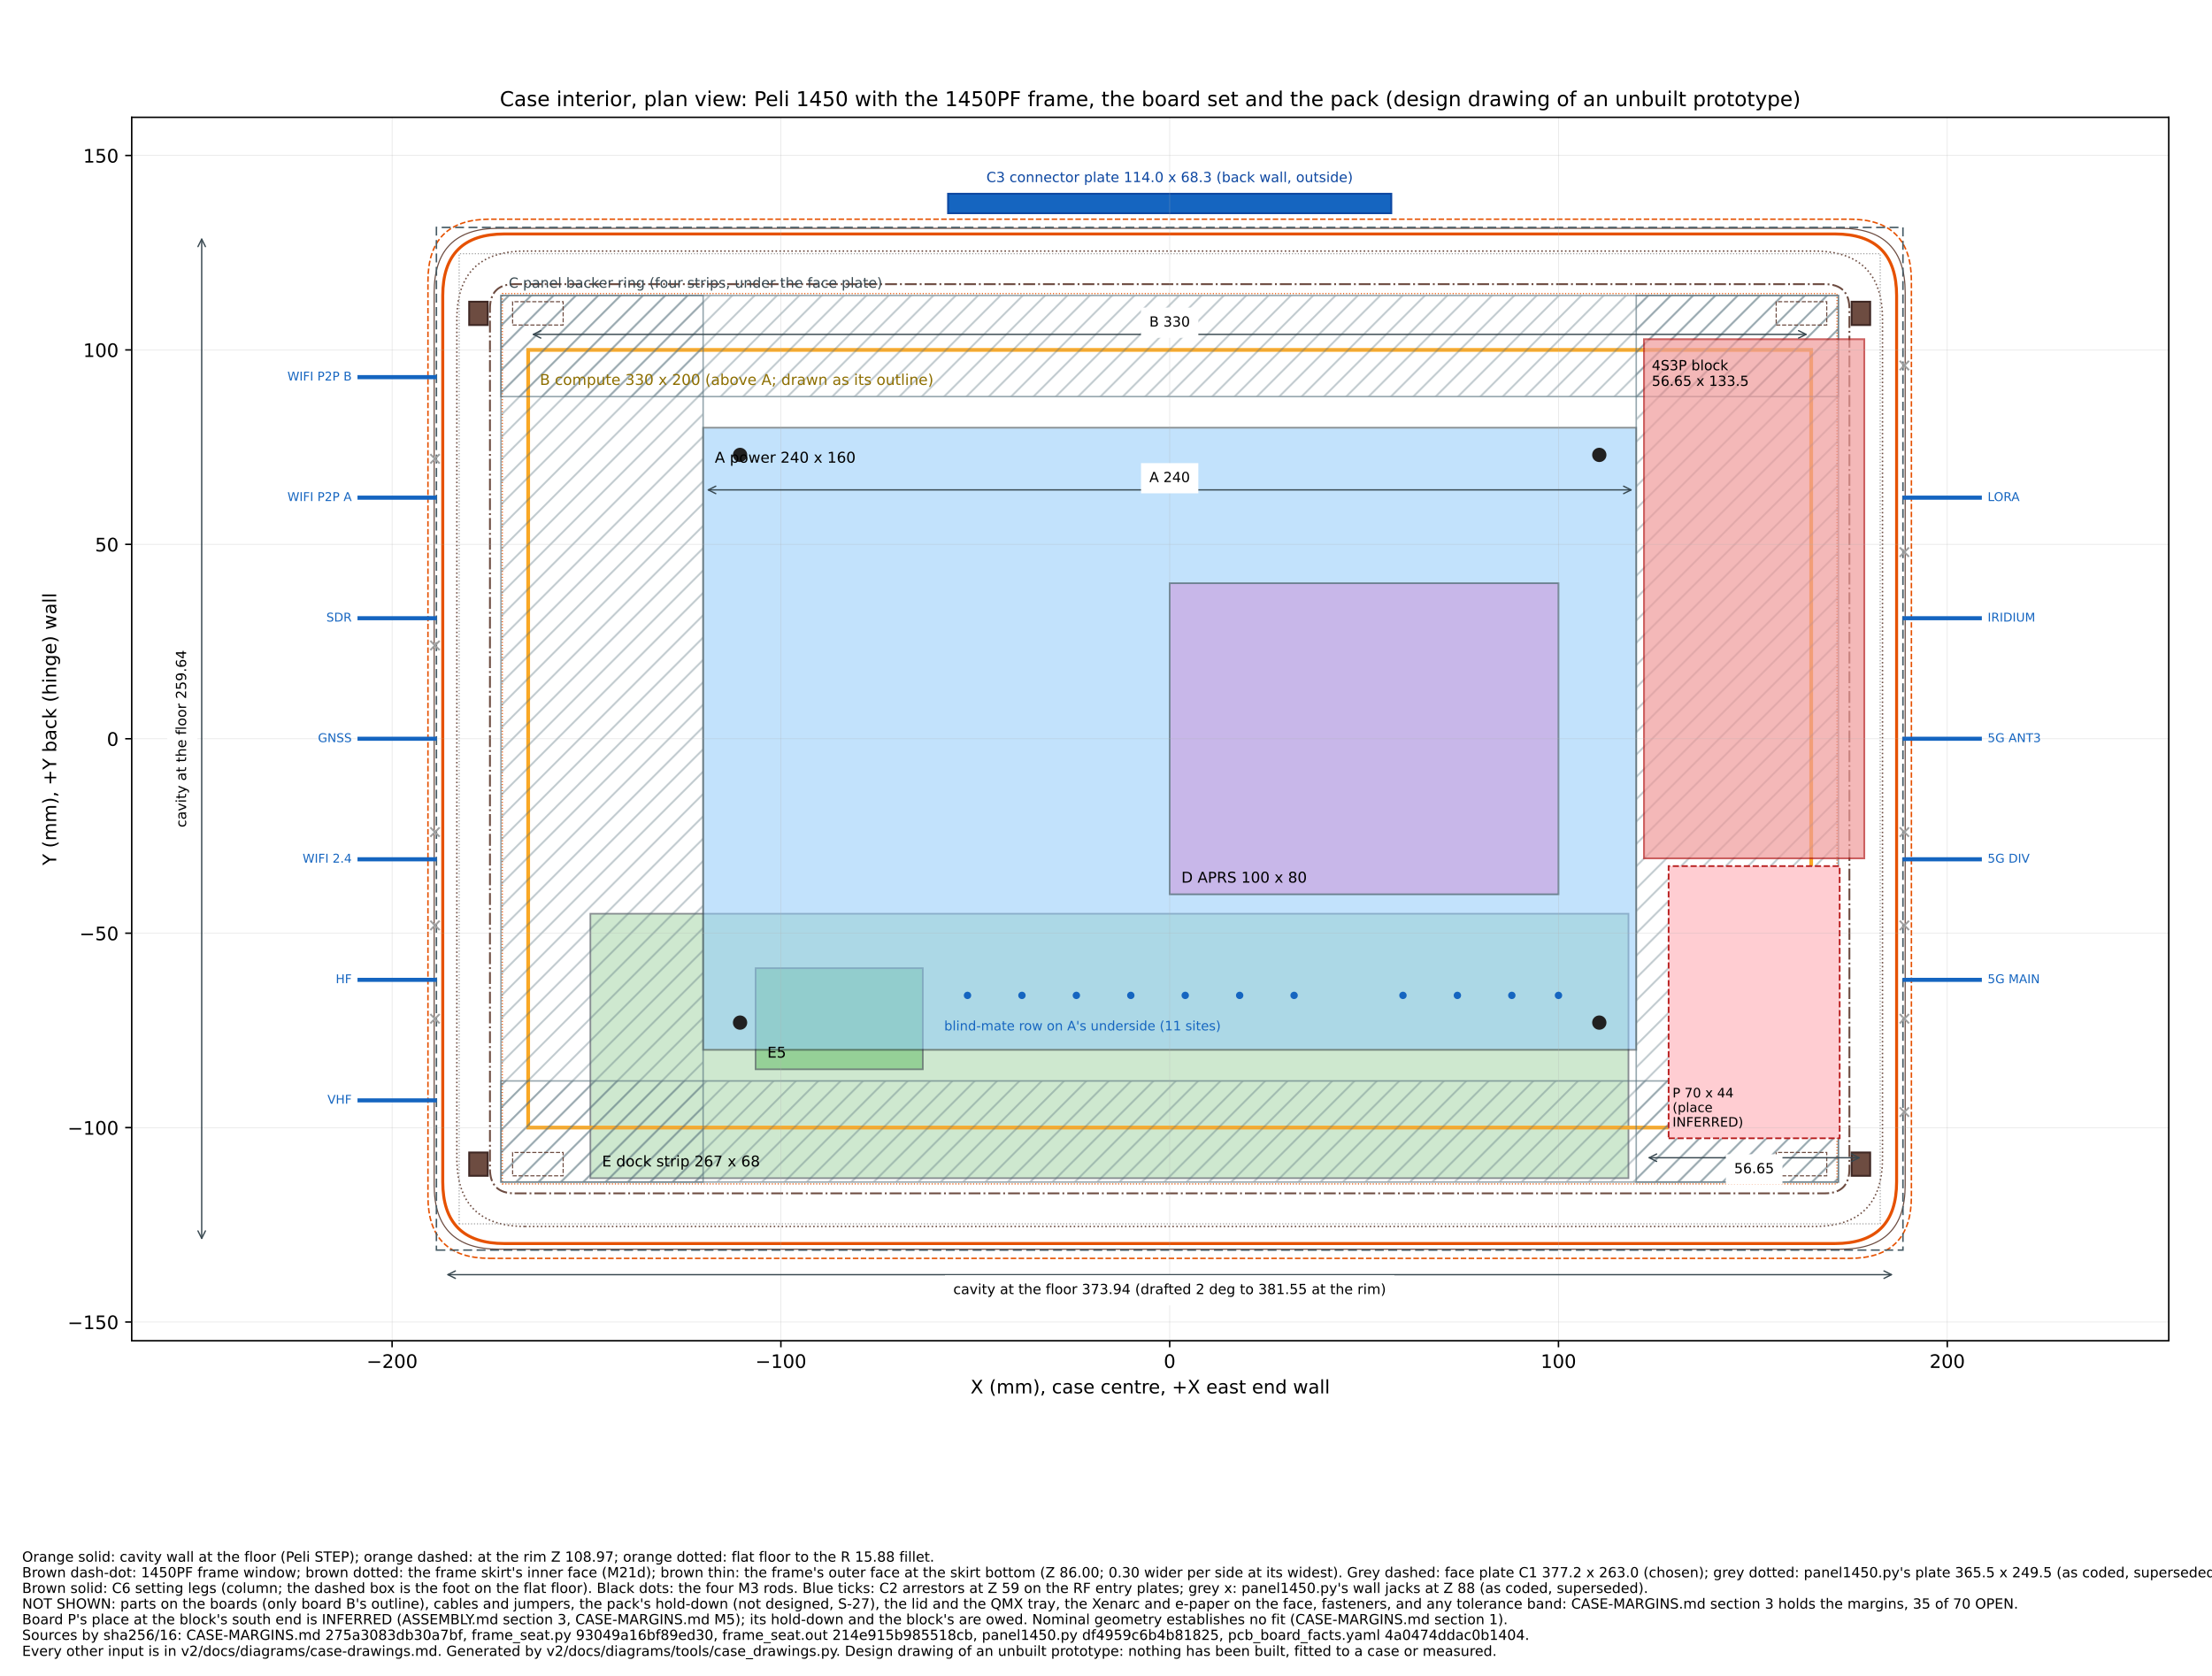
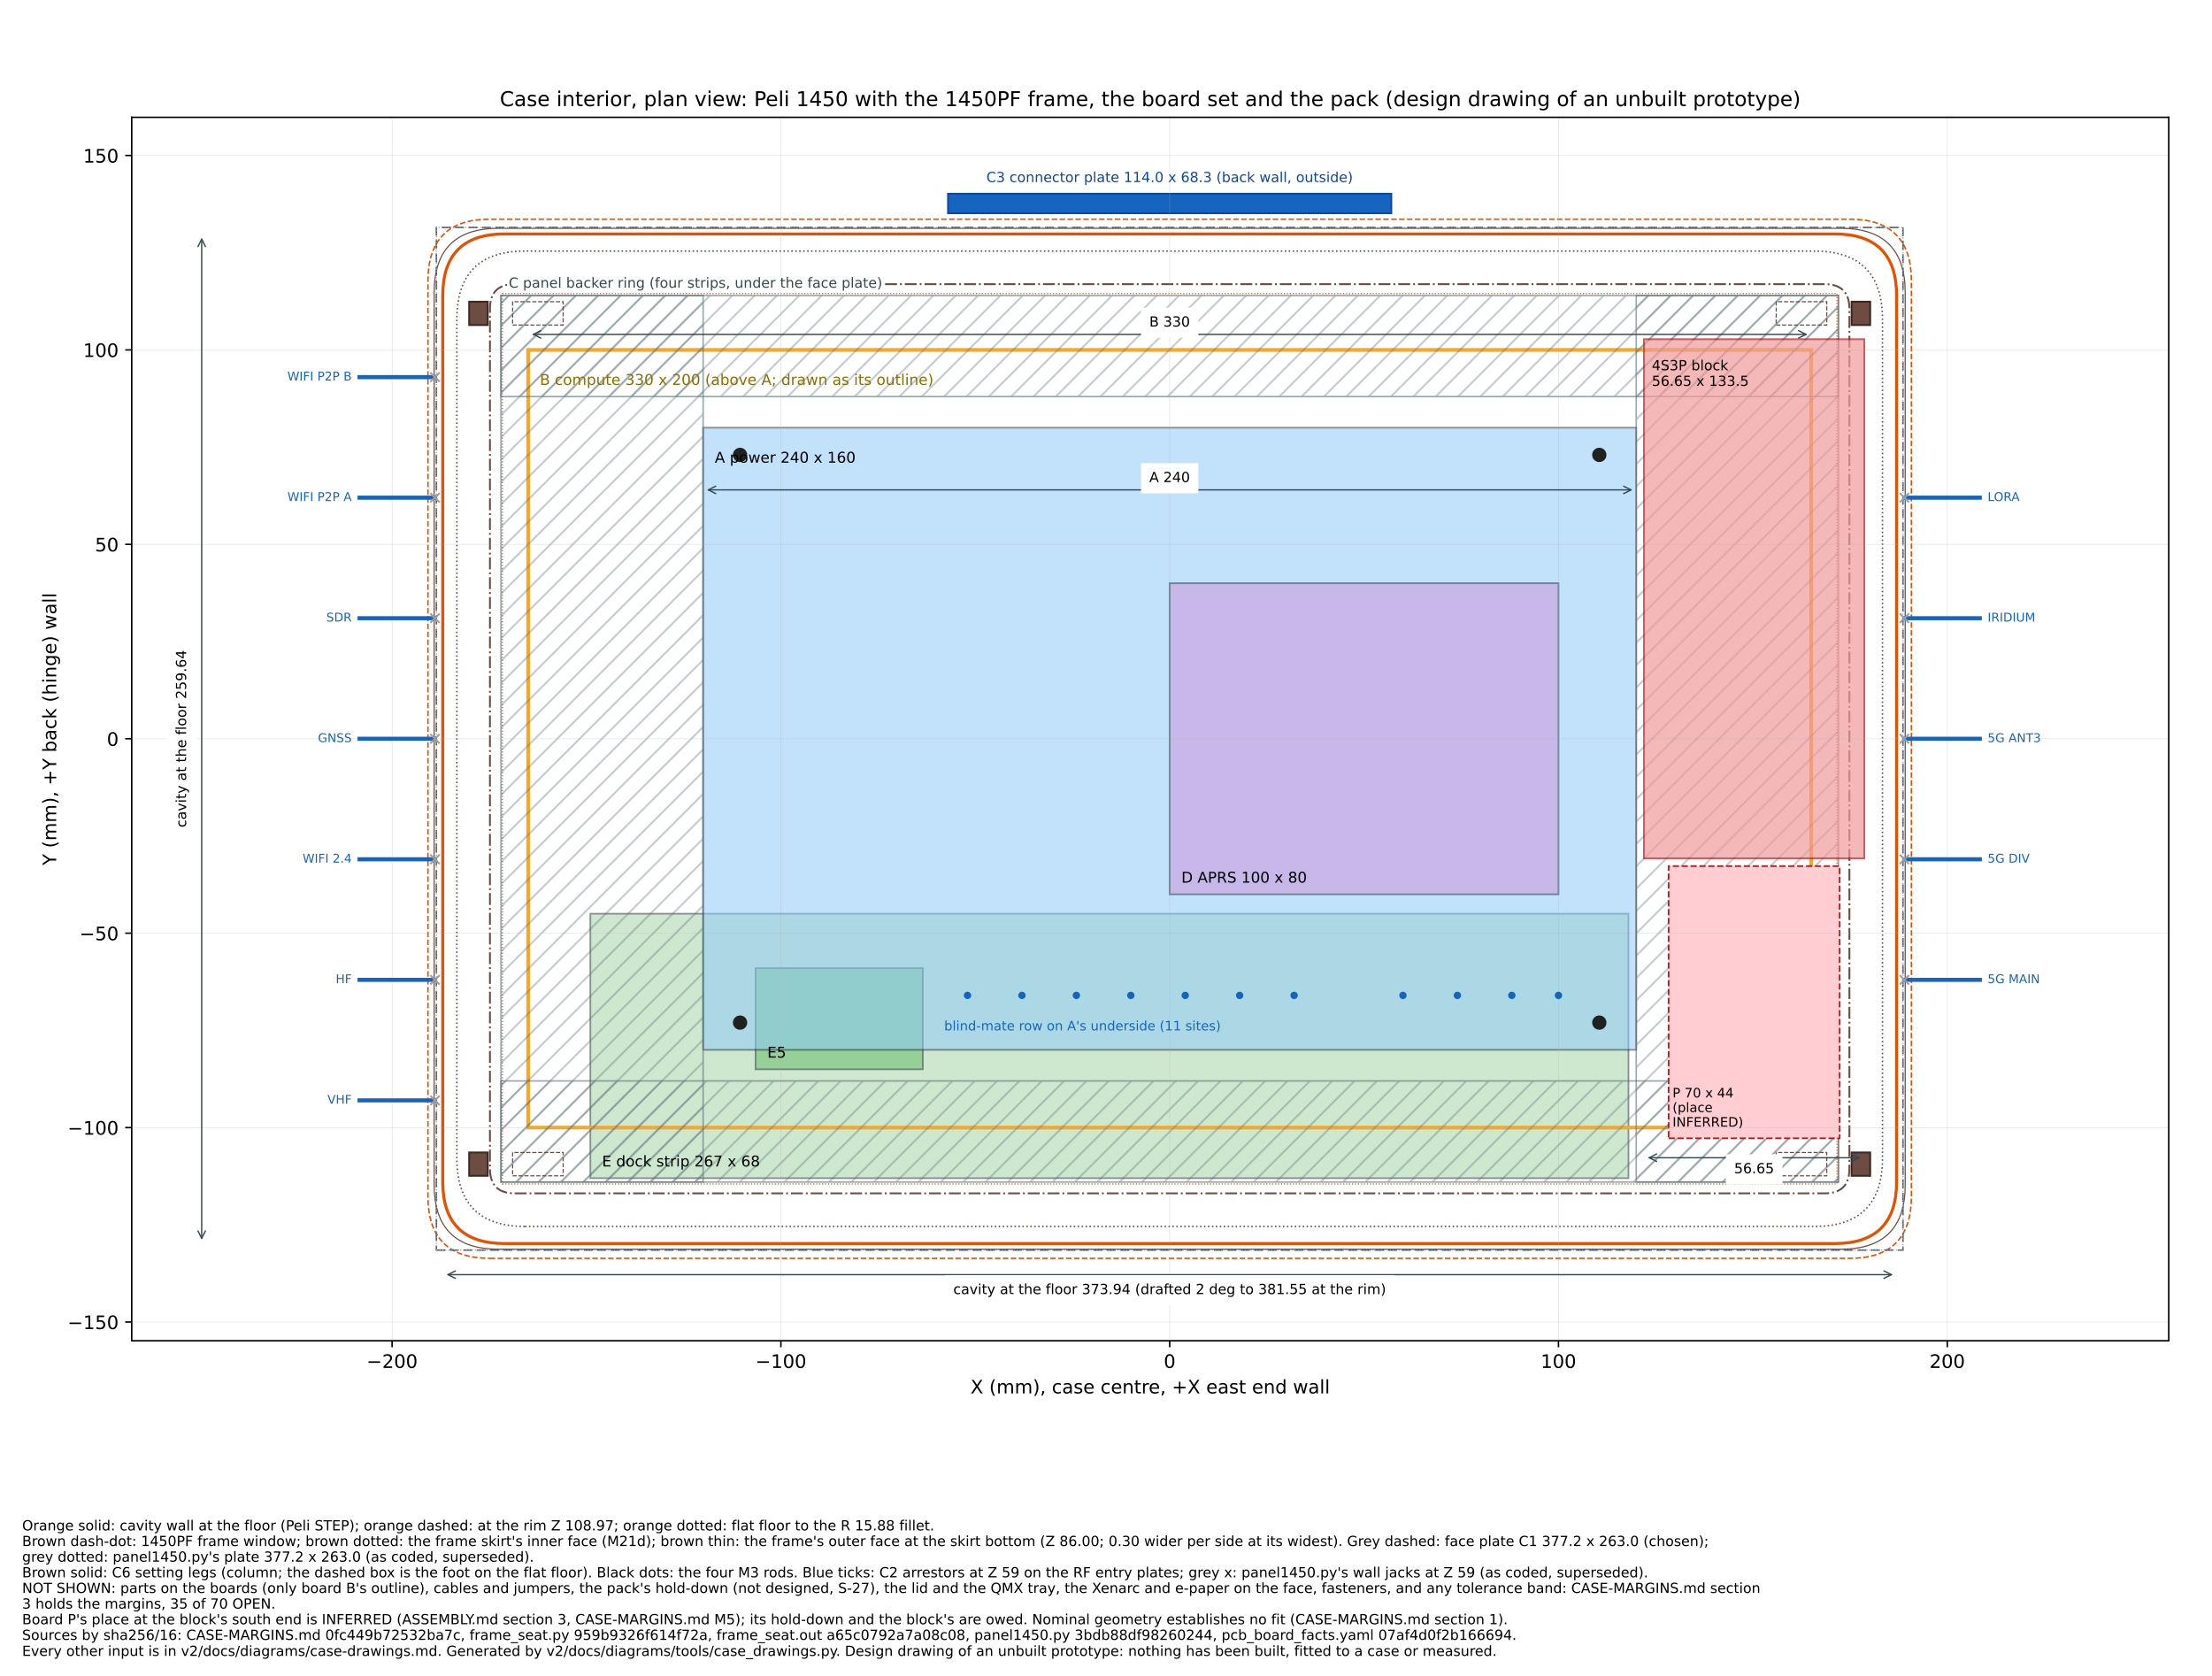
<svg xmlns="http://www.w3.org/2000/svg" xmlns:xlink="http://www.w3.org/1999/xlink" width="1188pt" height="900pt" viewBox="0 0 1188 900" version="1.1">
  <defs>
    <style type="text/css">*{stroke-linejoin: round; stroke-linecap: butt}</style>
  </defs>
  <g id="figure_1">
    <g id="patch_1">
      <path d="M 0 900  L 1188 900  L 1188 0  L 0 0  z " style="fill: #ffffff" />
    </g>
    <g id="axes_1">
      <g id="patch_2">
        <path d="M 70.74 720  L 1164.78 720  L 1164.78 63  L 70.74 63  z " style="fill: #ffffff" />
      </g>
      <g id="patch_3">
        <path d="M 270.947 667.797  L 985.454 667.797  Q 1018.613 667.797 1018.613 634.638  L 1018.613 158.802  Q 1018.613 125.643 985.454 125.643  L 270.947 125.643  Q 237.788 125.643 237.788 158.802  L 237.788 634.638  Q 237.788 667.797 270.947 667.797  L 270.947 667.797  z " clip-path="url(#p7a952f39df)" style="fill: none; stroke: #e65100; stroke-width: 1.6; stroke-linejoin: miter" />
      </g>
      <g id="patch_4">
        <path d="M 263.001 675.743  L 993.4 675.743  Q 1026.559 675.743 1026.559 642.584  L 1026.559 150.856  Q 1026.559 117.697 993.4 117.697  L 263.001 117.697  Q 229.842 117.697 229.842 150.856  L 229.842 642.584  Q 229.842 675.743 263.001 675.743  L 263.001 675.743  z " clip-path="url(#p7a952f39df)" style="fill: none; stroke-dasharray: 2.96,1.28; stroke-dashoffset: 0; stroke: #e65100; stroke-width: 0.8; stroke-linejoin: miter" />
      </g>
      <g id="patch_5">
        <path d="M 269.799 635.787  L 986.602 635.787  L 986.602 157.654  L 269.799 157.654  L 269.799 635.787  z " clip-path="url(#p7a952f39df)" style="fill: none; stroke-dasharray: 0.6,0.99; stroke-dashoffset: 0; stroke: #e65100; stroke-width: 0.6; stroke-linejoin: miter" />
      </g>
      <g id="patch_6">
        <path d="M 276.397 640.84  L 980.004 640.84  Q 993.263 640.84 993.263 627.581  L 993.263 165.86  Q 993.263 152.6 980.004 152.6  L 276.397 152.6  Q 263.138 152.6 263.138 165.86  L 263.138 627.581  Q 263.138 640.84 276.397 640.84  L 276.397 640.84  z " clip-path="url(#p7a952f39df)" style="fill: none; stroke-dasharray: 6.4,1.6,1,1.6; stroke-dashoffset: 0; stroke: #6d4c41; stroke-linejoin: miter" />
      </g>
      <g id="patch_7">
        <path d="M 281.973 658.61  L 974.428 658.61  Q 1011.033 658.61 1011.033 622.005  L 1011.033 171.435  Q 1011.033 134.831 974.428 134.831  L 281.973 134.831  Q 245.368 134.831 245.368 171.435  L 245.368 622.005  Q 245.368 658.61 281.973 658.61  L 281.973 658.61  z " clip-path="url(#p7a952f39df)" style="fill: none; stroke-dasharray: 0.8,1.32; stroke-dashoffset: 0; stroke: #6d4c41; stroke-width: 0.8; stroke-linejoin: miter" />
      </g>
      <g id="patch_8">
        <path d="M 267.648 670.825  L 988.753 670.825  Q 1023.227 670.825 1023.227 636.351  L 1023.227 157.09  Q 1023.227 122.615 988.753 122.615  L 267.648 122.615  Q 233.174 122.615 233.174 157.09  L 233.174 636.351  Q 233.174 670.825 267.648 670.825  L 267.648 670.825  z " clip-path="url(#p7a952f39df)" style="fill: none; stroke: #6d4c41; stroke-width: 0.6; stroke-linejoin: miter" />
      </g>
      <g id="patch_9">
        <path d="M 234.385 671.305  L 1022.016 671.305  L 1022.016 122.135  L 234.385 122.135  L 234.385 671.305  z " clip-path="url(#p7a952f39df)" style="fill: none; stroke-dasharray: 4.8,2.4; stroke-dashoffset: 0; stroke: #455a64; stroke-width: 0.8; stroke-linejoin: miter" />
      </g>
      <g id="patch_10">
-         <path d="M 246.6 657.211  L 1009.801 657.211  L 1009.801 136.23  L 246.6 136.23  L 246.6 657.211  z " clip-path="url(#p7a952f39df)" style="fill: none; stroke-dasharray: 0.6,0.99; stroke-dashoffset: 0; stroke: #9e9e9e; stroke-width: 0.6; stroke-linejoin: miter" />
+         <path d="M 234.385 671.305  L 1022.016 671.305  L 1022.016 122.135  L 234.385 122.135  L 234.385 671.305  z " clip-path="url(#p7a952f39df)" style="fill: none; stroke-dasharray: 0.6,0.99; stroke-dashoffset: 0; stroke: #9e9e9e; stroke-width: 0.6; stroke-linejoin: miter" />
      </g>
      <g id="patch_11">
        <path d="M 317.074 632.676  L 874.596 632.676  L 874.596 490.685  L 317.074 490.685  z " clip-path="url(#p7a952f39df)" style="fill: #a5d6a7; opacity: 0.55; stroke: #263238; stroke-width: 0.9; stroke-linejoin: miter" />
      </g>
      <g id="patch_12">
        <path d="M 405.818 574.209  L 495.606 574.209  L 495.606 519.918  L 405.818 519.918  z " clip-path="url(#p7a952f39df)" style="fill: #66bb6a; opacity: 0.55; stroke: #263238; stroke-width: 0.9; stroke-linejoin: miter" />
      </g>
      <g id="patch_13">
        <path d="M 377.628 563.768  L 878.773 563.768  L 878.773 229.672  L 377.628 229.672  z " clip-path="url(#p7a952f39df)" style="fill: #90caf9; opacity: 0.55; stroke: #263238; stroke-width: 0.9; stroke-linejoin: miter" />
      </g>
      <g id="patch_14">
        <path d="M 628.201 480.244  L 837.011 480.244  L 837.011 313.196  L 628.201 313.196  z " clip-path="url(#p7a952f39df)" style="fill: #ce93d8; opacity: 0.55; stroke: #263238; stroke-width: 0.9; stroke-linejoin: miter" />
      </g>
      <g id="patch_15">
        <path d="M 283.664 605.53  L 972.737 605.53  L 972.737 187.91  L 283.664 187.91  L 283.664 605.53  z " clip-path="url(#p7a952f39df)" style="fill: none; stroke: #f9a825; stroke-width: 2; stroke-linejoin: miter" />
      </g>
      <g id="patch_16">
        <path d="M 269.047 634.764  L 377.628 634.764  L 377.628 158.677  L 269.047 158.677  z " clip-path="url(#p7a952f39df)" style="fill: url(#hbe5edb1b39); opacity: 0.6; stroke: #546e7a; stroke-width: 0.8; stroke-linejoin: miter" />
      </g>
      <g id="patch_17">
        <path d="M 269.047 634.764  L 987.354 634.764  L 987.354 580.473  L 269.047 580.473  z " clip-path="url(#p7a952f39df)" style="fill: url(#hbe5edb1b39); opacity: 0.6; stroke: #546e7a; stroke-width: 0.8; stroke-linejoin: miter" />
      </g>
      <g id="patch_18">
        <path d="M 878.773 634.764  L 987.354 634.764  L 987.354 158.677  L 878.773 158.677  z " clip-path="url(#p7a952f39df)" style="fill: url(#hbe5edb1b39); opacity: 0.6; stroke: #546e7a; stroke-width: 0.8; stroke-linejoin: miter" />
      </g>
      <g id="patch_19">
        <path d="M 269.047 212.967  L 987.354 212.967  L 987.354 158.677  L 269.047 158.677  z " clip-path="url(#p7a952f39df)" style="fill: url(#hbe5edb1b39); opacity: 0.6; stroke: #546e7a; stroke-width: 0.8; stroke-linejoin: miter" />
      </g>
      <g id="patch_20">
        <path d="M 882.949 460.929  L 1001.24 460.929  L 1001.24 182.168  L 882.949 182.168  z " clip-path="url(#p7a952f39df)" style="fill: #ef9a9a; opacity: 0.7; stroke: #b71c1c; stroke-linejoin: miter" />
      </g>
      <g id="patch_21">
        <path d="M 896.156 611.273  L 988.032 611.273  L 988.032 465.106  L 896.156 465.106  z " clip-path="url(#p7a952f39df)" style="fill: #ffcdd2; stroke-dasharray: 3.33,1.44; stroke-dashoffset: 0; stroke: #b71c1c; stroke-width: 0.9; stroke-linejoin: miter" />
      </g>
      <g id="patch_22">
        <path d="M 397.465 552.493  C 398.351 552.493 399.201 552.141 399.828 551.514  C 400.454 550.887 400.806 550.038 400.806 549.152  C 400.806 548.266 400.454 547.416 399.828 546.789  C 399.201 546.163 398.351 545.811 397.465 545.811  C 396.579 545.811 395.729 546.163 395.103 546.789  C 394.476 547.416 394.124 548.266 394.124 549.152  C 394.124 550.038 394.476 550.887 395.103 551.514  C 395.729 552.141 396.579 552.493 397.465 552.493  z " clip-path="url(#p7a952f39df)" style="fill: #212121; stroke: #212121; stroke-linejoin: miter" />
      </g>
      <g id="patch_23">
        <path d="M 858.936 552.493  C 859.822 552.493 860.672 552.141 861.298 551.514  C 861.925 550.887 862.277 550.038 862.277 549.152  C 862.277 548.266 861.925 547.416 861.298 546.789  C 860.672 546.163 859.822 545.811 858.936 545.811  C 858.05 545.811 857.2 546.163 856.573 546.789  C 855.947 547.416 855.595 548.266 855.595 549.152  C 855.595 550.038 855.947 550.887 856.573 551.514  C 857.2 552.141 858.05 552.493 858.936 552.493  z " clip-path="url(#p7a952f39df)" style="fill: #212121; stroke: #212121; stroke-linejoin: miter" />
      </g>
      <g id="patch_24">
        <path d="M 397.465 247.63  C 398.351 247.63 399.201 247.278 399.828 246.651  C 400.454 246.025 400.806 245.175 400.806 244.289  C 400.806 243.403 400.454 242.553 399.828 241.926  C 399.201 241.3 398.351 240.948 397.465 240.948  C 396.579 240.948 395.729 241.3 395.103 241.926  C 394.476 242.553 394.124 243.403 394.124 244.289  C 394.124 245.175 394.476 246.025 395.103 246.651  C 395.729 247.278 396.579 247.63 397.465 247.63  z " clip-path="url(#p7a952f39df)" style="fill: #212121; stroke: #212121; stroke-linejoin: miter" />
      </g>
      <g id="patch_25">
        <path d="M 858.936 247.63  C 859.822 247.63 860.672 247.278 861.298 246.651  C 861.925 246.025 862.277 245.175 862.277 244.289  C 862.277 243.403 861.925 242.553 861.298 241.926  C 860.672 241.3 859.822 240.948 858.936 240.948  C 858.05 240.948 857.2 241.3 856.573 241.926  C 855.947 242.553 855.595 243.403 855.595 244.289  C 855.595 245.175 855.947 246.025 856.573 246.651  C 857.2 247.278 858.05 247.63 858.936 247.63  z " clip-path="url(#p7a952f39df)" style="fill: #212121; stroke: #212121; stroke-linejoin: miter" />
      </g>
      <g id="patch_26">
        <path d="M 251.987 631.423  L 261.948 631.423  L 261.948 618.894  L 251.987 618.894  z " clip-path="url(#p7a952f39df)" style="fill: #6d4c41; stroke: #3e2723; stroke-linejoin: miter" />
      </g>
      <g id="patch_27">
        <path d="M 275.311 631.423  L 302.457 631.423  L 302.457 618.894  L 275.311 618.894  L 275.311 631.423  z " clip-path="url(#p7a952f39df)" style="fill: none; stroke-dasharray: 2.22,0.96; stroke-dashoffset: 0; stroke: #6d4c41; stroke-width: 0.6; stroke-linejoin: miter" />
      </g>
      <g id="patch_28">
        <path d="M 251.987 174.546  L 261.948 174.546  L 261.948 162.018  L 251.987 162.018  z " clip-path="url(#p7a952f39df)" style="fill: #6d4c41; stroke: #3e2723; stroke-linejoin: miter" />
      </g>
      <g id="patch_29">
        <path d="M 275.311 174.546  L 302.457 174.546  L 302.457 162.018  L 275.311 162.018  L 275.311 174.546  z " clip-path="url(#p7a952f39df)" style="fill: none; stroke-dasharray: 2.22,0.96; stroke-dashoffset: 0; stroke: #6d4c41; stroke-width: 0.6; stroke-linejoin: miter" />
      </g>
      <g id="patch_30">
        <path d="M 994.453 631.423  L 1004.414 631.423  L 1004.414 618.894  L 994.453 618.894  z " clip-path="url(#p7a952f39df)" style="fill: #6d4c41; stroke: #3e2723; stroke-linejoin: miter" />
      </g>
      <g id="patch_31">
        <path d="M 953.944 631.423  L 981.09 631.423  L 981.09 618.894  L 953.944 618.894  L 953.944 631.423  z " clip-path="url(#p7a952f39df)" style="fill: none; stroke-dasharray: 2.22,0.96; stroke-dashoffset: 0; stroke: #6d4c41; stroke-width: 0.6; stroke-linejoin: miter" />
      </g>
      <g id="patch_32">
        <path d="M 994.453 174.546  L 1004.414 174.546  L 1004.414 162.018  L 994.453 162.018  z " clip-path="url(#p7a952f39df)" style="fill: #6d4c41; stroke: #3e2723; stroke-linejoin: miter" />
      </g>
      <g id="patch_33">
        <path d="M 953.944 174.546  L 981.09 174.546  L 981.09 162.018  L 953.944 162.018  L 953.944 174.546  z " clip-path="url(#p7a952f39df)" style="fill: none; stroke-dasharray: 2.22,0.96; stroke-dashoffset: 0; stroke: #6d4c41; stroke-width: 0.6; stroke-linejoin: miter" />
      </g>
      <g id="patch_34">
        <path d="M 509.179 114.493  L 747.222 114.493  L 747.222 104.052  L 509.179 104.052  z " clip-path="url(#p7a952f39df)" style="fill: #1565c0; stroke: #0d47a1; stroke-linejoin: miter" />
      </g>
      <g id="matplotlib.axis_1">
        <g id="xtick_1">
          <g id="line2d_1">
            <path d="M 210.58 720  L 210.58 63  " clip-path="url(#p7a952f39df)" style="fill: none; stroke: #b0b0b0; stroke-opacity: 0.4; stroke-width: 0.3; stroke-linecap: square" />
          </g>
          <g id="line2d_2">
            <defs>
              <path id="m7630eb2ff4" d="M 0 0  L 0 3.5  " style="stroke: #000000; stroke-width: 0.8" />
            </defs>
            <g>
              <use xlink:href="#m7630eb2ff4" x="210.58" y="720" style="stroke: #000000; stroke-width: 0.8" />
            </g>
          </g>
          <g id="text_1">
            <text style="font-size: 10px; font-family: 'DejaVu Sans'; text-anchor: middle" x="210.58" y="734.598" transform="rotate(-0 210.5804 734.5984)">−200</text>
          </g>
        </g>
        <g id="xtick_2">
          <g id="line2d_3">
            <path d="M 419.39 720  L 419.39 63  " clip-path="url(#p7a952f39df)" style="fill: none; stroke: #b0b0b0; stroke-opacity: 0.4; stroke-width: 0.3; stroke-linecap: square" />
          </g>
          <g id="line2d_4">
            <g>
              <use xlink:href="#m7630eb2ff4" x="419.39" y="720" style="stroke: #000000; stroke-width: 0.8" />
            </g>
          </g>
          <g id="text_2">
            <text style="font-size: 10px; font-family: 'DejaVu Sans'; text-anchor: middle" x="419.39" y="734.598" transform="rotate(-0 419.3904 734.5984)">−100</text>
          </g>
        </g>
        <g id="xtick_3">
          <g id="line2d_5">
            <path d="M 628.201 720  L 628.201 63  " clip-path="url(#p7a952f39df)" style="fill: none; stroke: #b0b0b0; stroke-opacity: 0.4; stroke-width: 0.3; stroke-linecap: square" />
          </g>
          <g id="line2d_6">
            <g>
              <use xlink:href="#m7630eb2ff4" x="628.201" y="720" style="stroke: #000000; stroke-width: 0.8" />
            </g>
          </g>
          <g id="text_3">
            <text style="font-size: 10px; font-family: 'DejaVu Sans'; text-anchor: middle" x="628.201" y="734.598" transform="rotate(-0 628.2005 734.5984)">0</text>
          </g>
        </g>
        <g id="xtick_4">
          <g id="line2d_7">
            <path d="M 837.011 720  L 837.011 63  " clip-path="url(#p7a952f39df)" style="fill: none; stroke: #b0b0b0; stroke-opacity: 0.4; stroke-width: 0.3; stroke-linecap: square" />
          </g>
          <g id="line2d_8">
            <g>
              <use xlink:href="#m7630eb2ff4" x="837.011" y="720" style="stroke: #000000; stroke-width: 0.8" />
            </g>
          </g>
          <g id="text_4">
            <text style="font-size: 10px; font-family: 'DejaVu Sans'; text-anchor: middle" x="837.011" y="734.598" transform="rotate(-0 837.0106 734.5984)">100</text>
          </g>
        </g>
        <g id="xtick_5">
          <g id="line2d_9">
            <path d="M 1045.821 720  L 1045.821 63  " clip-path="url(#p7a952f39df)" style="fill: none; stroke: #b0b0b0; stroke-opacity: 0.4; stroke-width: 0.3; stroke-linecap: square" />
          </g>
          <g id="line2d_10">
            <g>
              <use xlink:href="#m7630eb2ff4" x="1045.821" y="720" style="stroke: #000000; stroke-width: 0.8" />
            </g>
          </g>
          <g id="text_5">
            <text style="font-size: 10px; font-family: 'DejaVu Sans'; text-anchor: middle" x="1045.821" y="734.598" transform="rotate(-0 1045.821 734.5984)">200</text>
          </g>
        </g>
        <g id="text_6">
          <text style="font-size: 10px; font-family: 'DejaVu Sans'; text-anchor: middle" x="617.76" y="748.277" transform="rotate(-0 617.76 748.2766)">X (mm), case centre, +X east end wall</text>
        </g>
      </g>
      <g id="matplotlib.axis_2">
        <g id="ytick_1">
          <g id="line2d_11">
            <path d="M 70.74 709.935  L 1164.78 709.935  " clip-path="url(#p7a952f39df)" style="fill: none; stroke: #b0b0b0; stroke-opacity: 0.4; stroke-width: 0.3; stroke-linecap: square" />
          </g>
          <g id="line2d_12">
            <defs>
              <path id="m3f066c2e02" d="M 0 0  L -3.5 0  " style="stroke: #000000; stroke-width: 0.8" />
            </defs>
            <g>
              <use xlink:href="#m3f066c2e02" x="70.74" y="709.935" style="stroke: #000000; stroke-width: 0.8" />
            </g>
          </g>
          <g id="text_7">
            <text style="font-size: 10px; font-family: 'DejaVu Sans'; text-anchor: end" x="63.74" y="713.735" transform="rotate(-0 63.74026 713.7346)">−150</text>
          </g>
        </g>
        <g id="ytick_2">
          <g id="line2d_13">
            <path d="M 70.74 605.53  L 1164.78 605.53  " clip-path="url(#p7a952f39df)" style="fill: none; stroke: #b0b0b0; stroke-opacity: 0.4; stroke-width: 0.3; stroke-linecap: square" />
          </g>
          <g id="line2d_14">
            <g>
              <use xlink:href="#m3f066c2e02" x="70.74" y="605.53" style="stroke: #000000; stroke-width: 0.8" />
            </g>
          </g>
          <g id="text_8">
            <text style="font-size: 10px; font-family: 'DejaVu Sans'; text-anchor: end" x="63.74" y="609.33" transform="rotate(-0 63.74026 609.3295)">−100</text>
          </g>
        </g>
        <g id="ytick_3">
          <g id="line2d_15">
            <path d="M 70.74 501.125  L 1164.78 501.125  " clip-path="url(#p7a952f39df)" style="fill: none; stroke: #b0b0b0; stroke-opacity: 0.4; stroke-width: 0.3; stroke-linecap: square" />
          </g>
          <g id="line2d_16">
            <g>
              <use xlink:href="#m3f066c2e02" x="70.74" y="501.125" style="stroke: #000000; stroke-width: 0.8" />
            </g>
          </g>
          <g id="text_9">
            <text style="font-size: 10px; font-family: 'DejaVu Sans'; text-anchor: end" x="63.74" y="504.925" transform="rotate(-0 63.74026 504.9245)">−50</text>
          </g>
        </g>
        <g id="ytick_4">
          <g id="line2d_17">
            <path d="M 70.74 396.72  L 1164.78 396.72  " clip-path="url(#p7a952f39df)" style="fill: none; stroke: #b0b0b0; stroke-opacity: 0.4; stroke-width: 0.3; stroke-linecap: square" />
          </g>
          <g id="line2d_18">
            <g>
              <use xlink:href="#m3f066c2e02" x="70.74" y="396.72" style="stroke: #000000; stroke-width: 0.8" />
            </g>
          </g>
          <g id="text_10">
            <text style="font-size: 10px; font-family: 'DejaVu Sans'; text-anchor: end" x="63.74" y="400.519" transform="rotate(-0 63.74026 400.5195)">0</text>
          </g>
        </g>
        <g id="ytick_5">
          <g id="line2d_19">
            <path d="M 70.74 292.315  L 1164.78 292.315  " clip-path="url(#p7a952f39df)" style="fill: none; stroke: #b0b0b0; stroke-opacity: 0.4; stroke-width: 0.3; stroke-linecap: square" />
          </g>
          <g id="line2d_20">
            <g>
              <use xlink:href="#m3f066c2e02" x="70.74" y="292.315" style="stroke: #000000; stroke-width: 0.8" />
            </g>
          </g>
          <g id="text_11">
            <text style="font-size: 10px; font-family: 'DejaVu Sans'; text-anchor: end" x="63.74" y="296.114" transform="rotate(-0 63.74026 296.1144)">50</text>
          </g>
        </g>
        <g id="ytick_6">
          <g id="line2d_21">
            <path d="M 70.74 187.91  L 1164.78 187.91  " clip-path="url(#p7a952f39df)" style="fill: none; stroke: #b0b0b0; stroke-opacity: 0.4; stroke-width: 0.3; stroke-linecap: square" />
          </g>
          <g id="line2d_22">
            <g>
              <use xlink:href="#m3f066c2e02" x="70.74" y="187.91" style="stroke: #000000; stroke-width: 0.8" />
            </g>
          </g>
          <g id="text_12">
            <text style="font-size: 10px; font-family: 'DejaVu Sans'; text-anchor: end" x="63.74" y="191.709" transform="rotate(-0 63.74026 191.7094)">100</text>
          </g>
        </g>
        <g id="ytick_7">
          <g id="line2d_23">
            <path d="M 70.74 83.505  L 1164.78 83.505  " clip-path="url(#p7a952f39df)" style="fill: none; stroke: #b0b0b0; stroke-opacity: 0.4; stroke-width: 0.3; stroke-linecap: square" />
          </g>
          <g id="line2d_24">
            <g>
              <use xlink:href="#m3f066c2e02" x="70.74" y="83.505" style="stroke: #000000; stroke-width: 0.8" />
            </g>
          </g>
          <g id="text_13">
            <text style="font-size: 10px; font-family: 'DejaVu Sans'; text-anchor: end" x="63.74" y="87.304" transform="rotate(-0 63.74026 87.30437)">150</text>
          </g>
        </g>
        <g id="text_14">
          <text style="font-size: 10px; font-family: 'DejaVu Sans'; text-anchor: middle" x="30.193" y="391.5" transform="rotate(-90 30.19339 391.5)">Y (mm), +Y back (hinge) wall</text>
        </g>
      </g>
      <g id="line2d_25">
        <defs>
          <path id="m9b0c314169" d="M 0 1.5  C 0.398 1.5 0.779 1.342 1.061 1.061  C 1.342 0.779 1.5 0.398 1.5 0  C 1.5 -0.398 1.342 -0.779 1.061 -1.061  C 0.779 -1.342 0.398 -1.5 0 -1.5  C -0.398 -1.5 -0.779 -1.342 -1.061 -1.061  C -1.342 -0.779 -1.5 -0.398 -1.5 0  C -1.5 0.398 -1.342 0.779 -1.061 1.061  C -0.779 1.342 -0.398 1.5 0 1.5  z " style="stroke: #1565c0" />
        </defs>
        <g clip-path="url(#p7a952f39df)">
          <use xlink:href="#m9b0c314169" x="519.619" y="534.535" style="fill: #1565c0; stroke: #1565c0" />
          <use xlink:href="#m9b0c314169" x="548.853" y="534.535" style="fill: #1565c0; stroke: #1565c0" />
          <use xlink:href="#m9b0c314169" x="578.086" y="534.535" style="fill: #1565c0; stroke: #1565c0" />
          <use xlink:href="#m9b0c314169" x="607.319" y="534.535" style="fill: #1565c0; stroke: #1565c0" />
          <use xlink:href="#m9b0c314169" x="636.553" y="534.535" style="fill: #1565c0; stroke: #1565c0" />
          <use xlink:href="#m9b0c314169" x="665.786" y="534.535" style="fill: #1565c0; stroke: #1565c0" />
          <use xlink:href="#m9b0c314169" x="695.02" y="534.535" style="fill: #1565c0; stroke: #1565c0" />
          <use xlink:href="#m9b0c314169" x="753.487" y="534.535" style="fill: #1565c0; stroke: #1565c0" />
          <use xlink:href="#m9b0c314169" x="782.72" y="534.535" style="fill: #1565c0; stroke: #1565c0" />
          <use xlink:href="#m9b0c314169" x="811.953" y="534.535" style="fill: #1565c0; stroke: #1565c0" />
          <use xlink:href="#m9b0c314169" x="837.011" y="534.535" style="fill: #1565c0; stroke: #1565c0" />
        </g>
      </g>
      <g id="line2d_26">
        <path d="M 1022.915 526.182  L 1063.299 526.182  " clip-path="url(#p7a952f39df)" style="fill: none; stroke: #1565c0; stroke-width: 2.2; stroke-linecap: square" />
      </g>
      <g id="line2d_27">
        <path d="M 1022.915 461.451  L 1063.299 461.451  " clip-path="url(#p7a952f39df)" style="fill: none; stroke: #1565c0; stroke-width: 2.2; stroke-linecap: square" />
      </g>
      <g id="line2d_28">
        <path d="M 1022.915 396.72  L 1063.299 396.72  " clip-path="url(#p7a952f39df)" style="fill: none; stroke: #1565c0; stroke-width: 2.2; stroke-linecap: square" />
      </g>
      <g id="line2d_29">
        <path d="M 1022.915 331.989  L 1063.299 331.989  " clip-path="url(#p7a952f39df)" style="fill: none; stroke: #1565c0; stroke-width: 2.2; stroke-linecap: square" />
      </g>
      <g id="line2d_30">
        <path d="M 1022.915 267.258  L 1063.299 267.258  " clip-path="url(#p7a952f39df)" style="fill: none; stroke: #1565c0; stroke-width: 2.2; stroke-linecap: square" />
      </g>
      <g id="line2d_31">
        <path d="M 233.486 590.914  L 193.102 590.914  " clip-path="url(#p7a952f39df)" style="fill: none; stroke: #1565c0; stroke-width: 2.2; stroke-linecap: square" />
      </g>
      <g id="line2d_32">
        <path d="M 233.486 526.182  L 193.102 526.182  " clip-path="url(#p7a952f39df)" style="fill: none; stroke: #1565c0; stroke-width: 2.2; stroke-linecap: square" />
      </g>
      <g id="line2d_33">
        <path d="M 233.486 461.451  L 193.102 461.451  " clip-path="url(#p7a952f39df)" style="fill: none; stroke: #1565c0; stroke-width: 2.2; stroke-linecap: square" />
      </g>
      <g id="line2d_34">
        <path d="M 233.486 396.72  L 193.102 396.72  " clip-path="url(#p7a952f39df)" style="fill: none; stroke: #1565c0; stroke-width: 2.2; stroke-linecap: square" />
      </g>
      <g id="line2d_35">
        <path d="M 233.486 331.989  L 193.102 331.989  " clip-path="url(#p7a952f39df)" style="fill: none; stroke: #1565c0; stroke-width: 2.2; stroke-linecap: square" />
      </g>
      <g id="line2d_36">
        <path d="M 233.486 267.258  L 193.102 267.258  " clip-path="url(#p7a952f39df)" style="fill: none; stroke: #1565c0; stroke-width: 2.2; stroke-linecap: square" />
      </g>
      <g id="line2d_37">
        <path d="M 233.486 202.527  L 193.102 202.527  " clip-path="url(#p7a952f39df)" style="fill: none; stroke: #1565c0; stroke-width: 2.2; stroke-linecap: square" />
      </g>
      <g id="line2d_38">
        <defs>
          <path id="m45e26aafc0" d="M -2.5 2.5  L 2.5 -2.5  M -2.5 -2.5  L 2.5 2.5  " style="stroke: #9e9e9e" />
        </defs>
        <g clip-path="url(#p7a952f39df)">
-           <use xlink:href="#m45e26aafc0" x="233.612" y="547.064" style="fill: #9e9e9e; stroke: #9e9e9e" />
+           <use xlink:href="#m45e26aafc0" x="233.612" y="590.914" style="fill: #9e9e9e; stroke: #9e9e9e" />
        </g>
      </g>
      <g id="line2d_39">
        <g clip-path="url(#p7a952f39df)">
-           <use xlink:href="#m45e26aafc0" x="233.612" y="496.949" style="fill: #9e9e9e; stroke: #9e9e9e" />
+           <use xlink:href="#m45e26aafc0" x="233.612" y="526.182" style="fill: #9e9e9e; stroke: #9e9e9e" />
        </g>
      </g>
      <g id="line2d_40">
        <g clip-path="url(#p7a952f39df)">
-           <use xlink:href="#m45e26aafc0" x="233.612" y="446.835" style="fill: #9e9e9e; stroke: #9e9e9e" />
+           <use xlink:href="#m45e26aafc0" x="233.612" y="461.451" style="fill: #9e9e9e; stroke: #9e9e9e" />
        </g>
      </g>
      <g id="line2d_41">
        <g clip-path="url(#p7a952f39df)">
-           <use xlink:href="#m45e26aafc0" x="233.612" y="346.606" style="fill: #9e9e9e; stroke: #9e9e9e" />
+           <use xlink:href="#m45e26aafc0" x="233.612" y="396.72" style="fill: #9e9e9e; stroke: #9e9e9e" />
        </g>
      </g>
      <g id="line2d_42">
        <g clip-path="url(#p7a952f39df)">
-           <use xlink:href="#m45e26aafc0" x="233.612" y="246.377" style="fill: #9e9e9e; stroke: #9e9e9e" />
+           <use xlink:href="#m45e26aafc0" x="233.612" y="331.989" style="fill: #9e9e9e; stroke: #9e9e9e" />
        </g>
      </g>
      <g id="line2d_43">
        <g clip-path="url(#p7a952f39df)">
-           <use xlink:href="#m45e26aafc0" x="1022.789" y="597.178" style="fill: #9e9e9e; stroke: #9e9e9e" />
+           <use xlink:href="#m45e26aafc0" x="233.612" y="267.258" style="fill: #9e9e9e; stroke: #9e9e9e" />
        </g>
      </g>
      <g id="line2d_44">
        <g clip-path="url(#p7a952f39df)">
-           <use xlink:href="#m45e26aafc0" x="1022.789" y="547.064" style="fill: #9e9e9e; stroke: #9e9e9e" />
+           <use xlink:href="#m45e26aafc0" x="233.612" y="202.527" style="fill: #9e9e9e; stroke: #9e9e9e" />
        </g>
      </g>
      <g id="line2d_45">
        <g clip-path="url(#p7a952f39df)">
-           <use xlink:href="#m45e26aafc0" x="1022.789" y="496.949" style="fill: #9e9e9e; stroke: #9e9e9e" />
+           <use xlink:href="#m45e26aafc0" x="1022.789" y="526.182" style="fill: #9e9e9e; stroke: #9e9e9e" />
        </g>
      </g>
      <g id="line2d_46">
        <g clip-path="url(#p7a952f39df)">
-           <use xlink:href="#m45e26aafc0" x="1022.789" y="446.835" style="fill: #9e9e9e; stroke: #9e9e9e" />
+           <use xlink:href="#m45e26aafc0" x="1022.789" y="461.451" style="fill: #9e9e9e; stroke: #9e9e9e" />
        </g>
      </g>
      <g id="line2d_47">
        <g clip-path="url(#p7a952f39df)">
-           <use xlink:href="#m45e26aafc0" x="1022.789" y="296.491" style="fill: #9e9e9e; stroke: #9e9e9e" />
+           <use xlink:href="#m45e26aafc0" x="1022.789" y="396.72" style="fill: #9e9e9e; stroke: #9e9e9e" />
        </g>
      </g>
      <g id="line2d_48">
        <g clip-path="url(#p7a952f39df)">
-           <use xlink:href="#m45e26aafc0" x="1022.789" y="196.263" style="fill: #9e9e9e; stroke: #9e9e9e" />
+           <use xlink:href="#m45e26aafc0" x="1022.789" y="331.989" style="fill: #9e9e9e; stroke: #9e9e9e" />
+         </g>
+       </g>
+       <g id="line2d_49">
+         <g clip-path="url(#p7a952f39df)">
+           <use xlink:href="#m45e26aafc0" x="1022.789" y="267.258" style="fill: #9e9e9e; stroke: #9e9e9e" />
        </g>
      </g>
      <g id="patch_35">
        <path d="M 70.74 720  L 70.74 63  " style="fill: none; stroke: #000000; stroke-width: 0.8; stroke-linejoin: miter; stroke-linecap: square" />
      </g>
      <g id="patch_36">
        <path d="M 1164.78 720  L 1164.78 63  " style="fill: none; stroke: #000000; stroke-width: 0.8; stroke-linejoin: miter; stroke-linecap: square" />
      </g>
      <g id="patch_37">
        <path d="M 70.74 720  L 1164.78 720  " style="fill: none; stroke: #000000; stroke-width: 0.8; stroke-linejoin: miter; stroke-linecap: square" />
      </g>
      <g id="patch_38">
        <path d="M 70.74 63  L 1164.78 63  " style="fill: none; stroke: #000000; stroke-width: 0.8; stroke-linejoin: miter; stroke-linecap: square" />
      </g>
      <g id="text_15">
        <text style="font-size: 8px; font-family: 'DejaVu Sans'; text-anchor: start" x="323.338" y="626.411" transform="rotate(-0 323.3378 626.4113)">E dock strip 267 x 68</text>
      </g>
      <g id="text_16">
        <text style="font-size: 8px; font-family: 'DejaVu Sans'; text-anchor: start" x="412.082" y="567.945" transform="rotate(-0 412.0821 567.9445)">E5</text>
      </g>
      <g id="text_17">
        <text style="font-size: 8px; font-family: 'DejaVu Sans'; text-anchor: start" x="383.893" y="248.465" transform="rotate(-0 383.8927 248.4651)">A power 240 x 160</text>
      </g>
      <g id="text_18">
        <text style="font-size: 8px; font-family: 'DejaVu Sans'; text-anchor: start" x="634.465" y="473.98" transform="rotate(-0 634.4648 473.98)">D APRS 100 x 80</text>
      </g>
      <g id="text_19">
        <text style="font-size: 8px; font-family: 'DejaVu Sans'; text-anchor: start; fill: #8d6e00" x="289.928" y="206.703" transform="rotate(-0 289.9282 206.7031)">B compute 330 x 200 (above A; drawn as its outline)</text>
      </g>
      <g id="text_20">
+         <g id="patch_39">
+           <path d="M 272.623 156.66  L 474.482 156.66  L 474.482 148.202  L 272.623 148.202  z " style="fill: #ffffff" />
+         </g>
        <text style="font-size: 7.5px; font-family: 'DejaVu Sans'; text-anchor: start; fill: #37474f" x="273.223" y="154.501" transform="rotate(-0 273.2234 154.5006)">C panel backer ring (four strips, under the face plate)</text>
      </g>
      <g id="text_21">
        <text style="font-size: 7.5px; font-family: 'DejaVu Sans'" transform="translate(887.125 198.8268)">4S3P block</text>
        <text style="font-size: 7.5px; font-family: 'DejaVu Sans'" transform="translate(887.125 207.2251)">56.65 x 133.5</text>
      </g>
      <g id="text_22">
        <text style="font-size: 7px; font-family: 'DejaVu Sans'" transform="translate(898.2441 589.3314)">P 70 x 44</text>
        <text style="font-size: 7px; font-family: 'DejaVu Sans'" transform="translate(898.2441 597.1698)">(place</text>
        <text style="font-size: 7px; font-family: 'DejaVu Sans'" transform="translate(898.2441 605.0083)">INFERRED)</text>
      </g>
      <g id="text_23">
        <text style="font-size: 7px; font-family: 'DejaVu Sans'; text-anchor: start; fill: #1565c0" x="507.091" y="553.328" transform="rotate(-0 507.0907 553.3278)">blind-mate row on A's underside (11 sites)</text>
      </g>
      <g id="text_24">
        <text style="font-size: 6.5px; font-family: 'DejaVu Sans'; text-anchor: start; fill: #1565c0" x="1067.475" y="527.976" transform="rotate(-0 1067.475 527.9761)">5G MAIN</text>
      </g>
      <g id="text_25">
        <text style="font-size: 6.5px; font-family: 'DejaVu Sans'; text-anchor: start; fill: #1565c0" x="1067.475" y="463.245" transform="rotate(-0 1067.475 463.245)">5G DIV</text>
      </g>
      <g id="text_26">
        <text style="font-size: 6.5px; font-family: 'DejaVu Sans'; text-anchor: start; fill: #1565c0" x="1067.475" y="398.514" transform="rotate(-0 1067.475 398.5138)">5G ANT3</text>
      </g>
      <g id="text_27">
        <text style="font-size: 6.5px; font-family: 'DejaVu Sans'; text-anchor: start; fill: #1565c0" x="1067.475" y="333.783" transform="rotate(-0 1067.475 333.7827)">IRIDIUM</text>
      </g>
      <g id="text_28">
        <text style="font-size: 6.5px; font-family: 'DejaVu Sans'; text-anchor: start; fill: #1565c0" x="1067.475" y="269.052" transform="rotate(-0 1067.475 269.0516)">LORA</text>
      </g>
      <g id="text_29">
        <text style="font-size: 6.5px; font-family: 'DejaVu Sans'; text-anchor: end; fill: #1565c0" x="188.926" y="592.707" transform="rotate(-0 188.9261 592.7072)">VHF</text>
      </g>
      <g id="text_30">
        <text style="font-size: 6.5px; font-family: 'DejaVu Sans'; text-anchor: end; fill: #1565c0" x="188.926" y="527.976" transform="rotate(-0 188.9261 527.9761)">HF</text>
      </g>
      <g id="text_31">
        <text style="font-size: 6.5px; font-family: 'DejaVu Sans'; text-anchor: end; fill: #1565c0" x="188.926" y="463.245" transform="rotate(-0 188.9261 463.245)">WIFI 2.4</text>
      </g>
      <g id="text_32">
        <text style="font-size: 6.5px; font-family: 'DejaVu Sans'; text-anchor: end; fill: #1565c0" x="188.926" y="398.514" transform="rotate(-0 188.9261 398.5138)">GNSS</text>
      </g>
      <g id="text_33">
        <text style="font-size: 6.5px; font-family: 'DejaVu Sans'; text-anchor: end; fill: #1565c0" x="188.926" y="333.783" transform="rotate(-0 188.9261 333.7827)">SDR</text>
      </g>
      <g id="text_34">
        <text style="font-size: 6.5px; font-family: 'DejaVu Sans'; text-anchor: end; fill: #1565c0" x="188.926" y="269.052" transform="rotate(-0 188.9261 269.0516)">WIFI P2P A</text>
      </g>
      <g id="text_35">
        <text style="font-size: 6.5px; font-family: 'DejaVu Sans'; text-anchor: end; fill: #1565c0" x="188.926" y="204.32" transform="rotate(-0 188.9261 204.3205)">WIFI P2P B</text>
      </g>
      <g id="text_36">
        <text style="font-size: 7.5px; font-family: 'DejaVu Sans'; text-anchor: middle; fill: #0d47a1" x="628.201" y="97.788" transform="rotate(-0 628.2005 97.78776)">C3 connector plate 114.0 x 68.3 (back wall, outside)</text>
      </g>
-       <g id="patch_39">
+       <g id="patch_40">
        <path d="M 1015.831 684.502  Q 628.201 684.502 240.57 684.502  " style="fill: none; stroke: #37474f; stroke-width: 0.7; stroke-linecap: round" />
        <path d="M 1011.831 682.502  L 1015.831 684.502  L 1011.831 686.502  " style="fill: none; stroke: #37474f; stroke-width: 0.7; stroke-linecap: round" />
        <path d="M 244.57 686.502  L 240.57 684.502  L 244.57 682.502  " style="fill: none; stroke: #37474f; stroke-width: 0.7; stroke-linecap: round" />
      </g>
      <g id="text_37">
-         <g id="patch_40">
+         <g id="patch_41">
          <path d="M 508.018 700.459  L 748.383 700.459  L 748.383 685.25  L 508.018 685.25  z " style="fill: #ffffff; stroke: #ffffff; stroke-linejoin: miter" />
        </g>
        <text style="font-size: 7.5px; font-family: 'DejaVu Sans'; text-anchor: middle" x="628.201" y="694.924" transform="rotate(-0 628.2005 694.9242)">cavity at the floor 373.94 (drafted 2 deg to 381.55 at the rim)</text>
      </g>
-       <g id="patch_41">
+       <g id="patch_42">
        <path d="M 108.326 128.423  Q 108.326 396.72 108.326 665.016  " style="fill: none; stroke: #37474f; stroke-width: 0.7; stroke-linecap: round" />
        <path d="M 106.326 132.423  L 108.326 128.423  L 110.326 132.423  " style="fill: none; stroke: #37474f; stroke-width: 0.7; stroke-linecap: round" />
        <path d="M 110.326 661.016  L 108.326 665.016  L 106.326 661.016  " style="fill: none; stroke: #37474f; stroke-width: 0.7; stroke-linecap: round" />
      </g>
      <g id="text_38">
-         <g id="patch_42">
+         <g id="patch_43">
          <path d="M 105.49 448.31  L 105.49 345.131  L 90.281 345.131  L 90.281 448.31  z " style="fill: #ffffff; stroke: #ffffff; stroke-linejoin: miter" />
        </g>
        <text style="font-size: 7.5px; font-family: 'DejaVu Sans'" transform="translate(99.9551 444.3347) rotate(-90)">cavity at the floor 259.64</text>
      </g>
-       <g id="patch_43">
+       <g id="patch_44">
        <path d="M 969.954 179.558  Q 628.2 179.558 286.446 179.558  " style="fill: none; stroke: #37474f; stroke-width: 0.7; stroke-linecap: round" />
        <path d="M 965.954 177.558  L 969.954 179.558  L 965.954 181.558  " style="fill: none; stroke: #37474f; stroke-width: 0.7; stroke-linecap: round" />
        <path d="M 290.446 181.558  L 286.446 179.558  L 290.446 177.558  " style="fill: none; stroke: #37474f; stroke-width: 0.7; stroke-linecap: round" />
      </g>
      <g id="text_39">
-         <g id="patch_44">
+         <g id="patch_45">
          <path d="M 613.303 180.898  L 643.098 180.898  L 643.098 165.689  L 613.303 165.689  z " style="fill: #ffffff; stroke: #ffffff; stroke-linejoin: miter" />
        </g>
        <text style="font-size: 7.5px; font-family: 'DejaVu Sans'; text-anchor: middle" x="628.201" y="175.363" transform="rotate(-0 628.2005 175.363)">B 330</text>
      </g>
-       <g id="patch_45">
+       <g id="patch_46">
        <path d="M 875.99 263.082  Q 628.2 263.082 380.41 263.082  " style="fill: none; stroke: #37474f; stroke-width: 0.7; stroke-linecap: round" />
        <path d="M 871.99 261.082  L 875.99 263.082  L 871.99 265.082  " style="fill: none; stroke: #37474f; stroke-width: 0.7; stroke-linecap: round" />
        <path d="M 384.41 265.082  L 380.41 263.082  L 384.41 261.082  " style="fill: none; stroke: #37474f; stroke-width: 0.7; stroke-linecap: round" />
      </g>
      <g id="text_40">
-         <g id="patch_46">
+         <g id="patch_47">
          <path d="M 613.311 264.422  L 643.09 264.422  L 643.09 249.213  L 613.311 249.213  z " style="fill: #ffffff; stroke: #ffffff; stroke-linejoin: miter" />
        </g>
        <text style="font-size: 7.5px; font-family: 'DejaVu Sans'; text-anchor: middle" x="628.201" y="258.887" transform="rotate(-0 628.2005 258.887)">A 240</text>
      </g>
-       <g id="patch_47">
+       <g id="patch_48">
        <path d="M 998.454 621.713  Q 942.091 621.713 885.729 621.713  " style="fill: none; stroke: #37474f; stroke-width: 0.7; stroke-linecap: round" />
        <path d="M 994.454 619.713  L 998.454 621.713  L 994.454 623.713  " style="fill: none; stroke: #37474f; stroke-width: 0.7; stroke-linecap: round" />
        <path d="M 889.729 623.713  L 885.729 621.713  L 889.729 619.713  " style="fill: none; stroke: #37474f; stroke-width: 0.7; stroke-linecap: round" />
      </g>
      <g id="text_41">
-         <g id="patch_48">
+         <g id="patch_49">
          <path d="M 927.384 635.582  L 956.805 635.582  L 956.805 620.373  L 927.384 620.373  z " style="fill: #ffffff; stroke: #ffffff; stroke-linejoin: miter" />
        </g>
        <text style="font-size: 7.5px; font-family: 'DejaVu Sans'; text-anchor: middle" x="942.094" y="630.047" transform="rotate(-0 942.0942 630.0469)">56.65</text>
      </g>
      <g id="text_42">
        <text style="font-size: 11px; font-family: 'DejaVu Sans'; text-anchor: middle" x="617.76" y="57" transform="rotate(-0 617.76 57)">Case interior, plan view: Peli 1450 with the 1450PF frame, the board set and the pack (design drawing of an unbuilt prototype)</text>
      </g>
    </g>
    <g id="text_43">
-       <text style="font-size: 7.5px; font-family: 'DejaVu Sans'" transform="translate(11.88 838.6329)">Orange solid: cavity wall at the floor (Peli STEP); orange dashed: at the rim Z 108.97; orange dotted: flat floor to the R 15.88 fillet.</text>
-       <text style="font-size: 7.5px; font-family: 'DejaVu Sans'" transform="translate(11.88 847.0312)">Brown dash-dot: 1450PF frame window; brown dotted: the frame skirt's inner face (M21d); brown thin: the frame's outer face at the skirt bottom (Z 86.00; 0.30 wider per side at its widest). Grey dashed: face plate C1 377.2 x 263.0 (chosen); grey dotted: panel1450.py's plate 365.5 x 249.5 (as coded, superseded).</text>
-       <text style="font-size: 7.5px; font-family: 'DejaVu Sans'" transform="translate(11.88 855.4296)">Brown solid: C6 setting legs (column; the dashed box is the foot on the flat floor). Black dots: the four M3 rods. Blue ticks: C2 arrestors at Z 59 on the RF entry plates; grey x: panel1450.py's wall jacks at Z 88 (as coded, superseded).</text>
-       <text style="font-size: 7.5px; font-family: 'DejaVu Sans'" transform="translate(11.88 863.828)">NOT SHOWN: parts on the boards (only board B's outline), cables and jumpers, the pack's hold-down (not designed, S-27), the lid and the QMX tray, the Xenarc and e-paper on the face, fasteners, and any tolerance band: CASE-MARGINS.md section 3 holds the margins, 35 of 70 OPEN.</text>
+       <text style="font-size: 7.5px; font-family: 'DejaVu Sans'" transform="translate(11.88 821.8362)">Orange solid: cavity wall at the floor (Peli STEP); orange dashed: at the rim Z 108.97; orange dotted: flat floor to the R 15.88 fillet.</text>
+       <text style="font-size: 7.5px; font-family: 'DejaVu Sans'" transform="translate(11.88 830.2345)">Brown dash-dot: 1450PF frame window; brown dotted: the frame skirt's inner face (M21d); brown thin: the frame's outer face at the skirt bottom (Z 86.00; 0.30 wider per side at its widest). Grey dashed: face plate C1 377.2 x 263.0 (chosen);</text>
+       <text style="font-size: 7.5px; font-family: 'DejaVu Sans'" transform="translate(11.88 838.6329)">grey dotted: panel1450.py's plate 377.2 x 263.0 (as coded, superseded).</text>
+       <text style="font-size: 7.5px; font-family: 'DejaVu Sans'" transform="translate(11.88 847.0312)">Brown solid: C6 setting legs (column; the dashed box is the foot on the flat floor). Black dots: the four M3 rods. Blue ticks: C2 arrestors at Z 59 on the RF entry plates; grey x: panel1450.py's wall jacks at Z 59 (as coded, superseded).</text>
+       <text style="font-size: 7.5px; font-family: 'DejaVu Sans'" transform="translate(11.88 855.4296)">NOT SHOWN: parts on the boards (only board B's outline), cables and jumpers, the pack's hold-down (not designed, S-27), the lid and the QMX tray, the Xenarc and e-paper on the face, fasteners, and any tolerance band: CASE-MARGINS.md section</text>
+       <text style="font-size: 7.5px; font-family: 'DejaVu Sans'" transform="translate(11.88 863.828)">3 holds the margins, 35 of 70 OPEN.</text>
      <text style="font-size: 7.5px; font-family: 'DejaVu Sans'" transform="translate(11.88 872.2263)">Board P's place at the block's south end is INFERRED (ASSEMBLY.md section 3, CASE-MARGINS.md M5); its hold-down and the block's are owed. Nominal geometry establishes no fit (CASE-MARGINS.md section 1).</text>
-       <text style="font-size: 7.5px; font-family: 'DejaVu Sans'" transform="translate(11.88 880.6247)">Sources by sha256/16: CASE-MARGINS.md 275a3083db30a7bf, frame_seat.py 93049a16bf89ed30, frame_seat.out 214e915b985518cb, panel1450.py df4959c6b4b81825, pcb_board_facts.yaml 4a0474ddac0b1404.</text>
+       <text style="font-size: 7.5px; font-family: 'DejaVu Sans'" transform="translate(11.88 880.6247)">Sources by sha256/16: CASE-MARGINS.md 0fc449b72532ba7c, frame_seat.py 959b9326f614f72a, frame_seat.out a65c0792a7a08c08, panel1450.py 3bdb88df98260244, pcb_board_facts.yaml 07af4d0f2b166694.</text>
      <text style="font-size: 7.5px; font-family: 'DejaVu Sans'" transform="translate(11.88 889.2316)">Every other input is in v2/docs/diagrams/case-drawings.md. Generated by v2/docs/diagrams/tools/case_drawings.py. Design drawing of an unbuilt prototype: nothing has been built, fitted to a case or measured.</text>
    </g>
  </g>
  <defs>
    <clipPath id="p7a952f39df">
      <rect x="70.74" y="63" width="1094.039" height="657" />
    </clipPath>
  </defs>
  <defs>
    <pattern id="hbe5edb1b39" patternUnits="userSpaceOnUse" x="0" y="0" width="72" height="72">
      <rect x="0" y="0" width="73" height="73" fill="none" />
      <path d="M -36 36  L 36 -36  M -30 42  L 42 -30  M -24 48  L 48 -24  M -18 54  L 54 -18  M -12 60  L 60 -12  M -6 66  L 66 -6  M 0 72  L 72 0  M 6 78  L 78 6  M 12 84  L 84 12  M 18 90  L 90 18  M 24 96  L 96 24  M 30 102  L 102 30  M 36 108  L 108 36  " style="fill: #546e7a; stroke: #546e7a; stroke-width: 1.0; stroke-linecap: butt; stroke-linejoin: miter; stroke-opacity: 0.6" />
    </pattern>
  </defs>
</svg>
